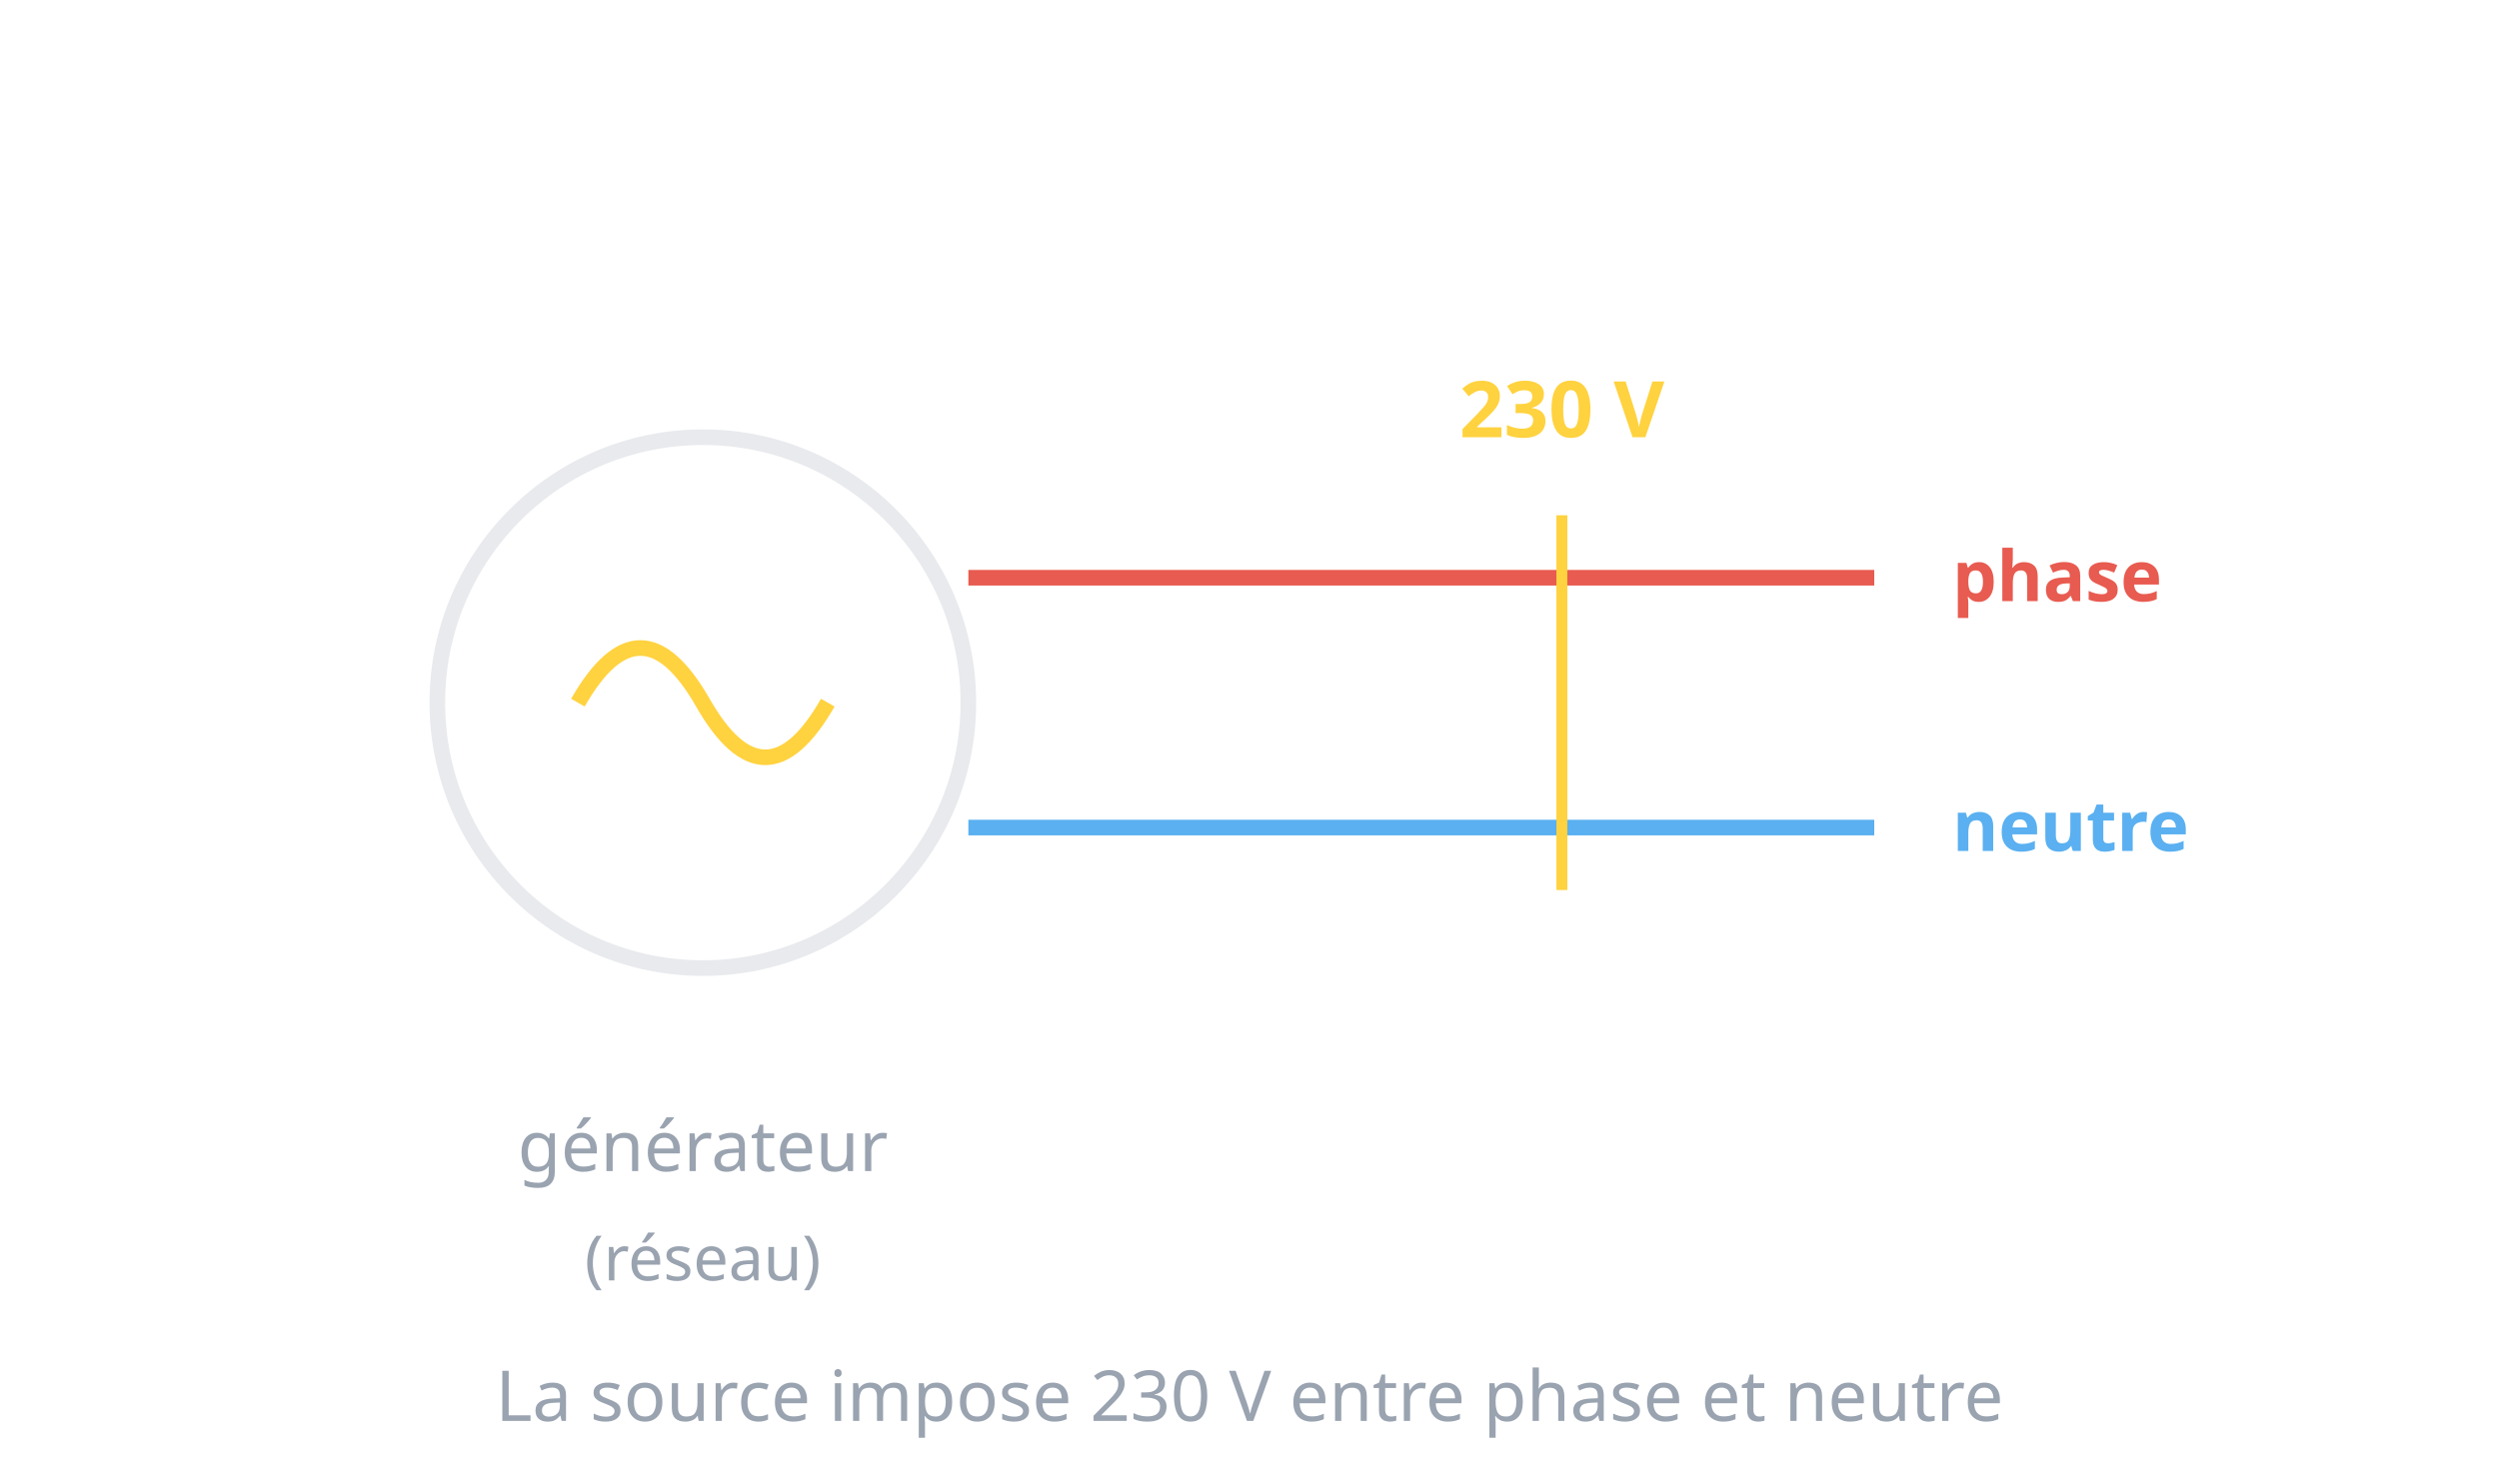
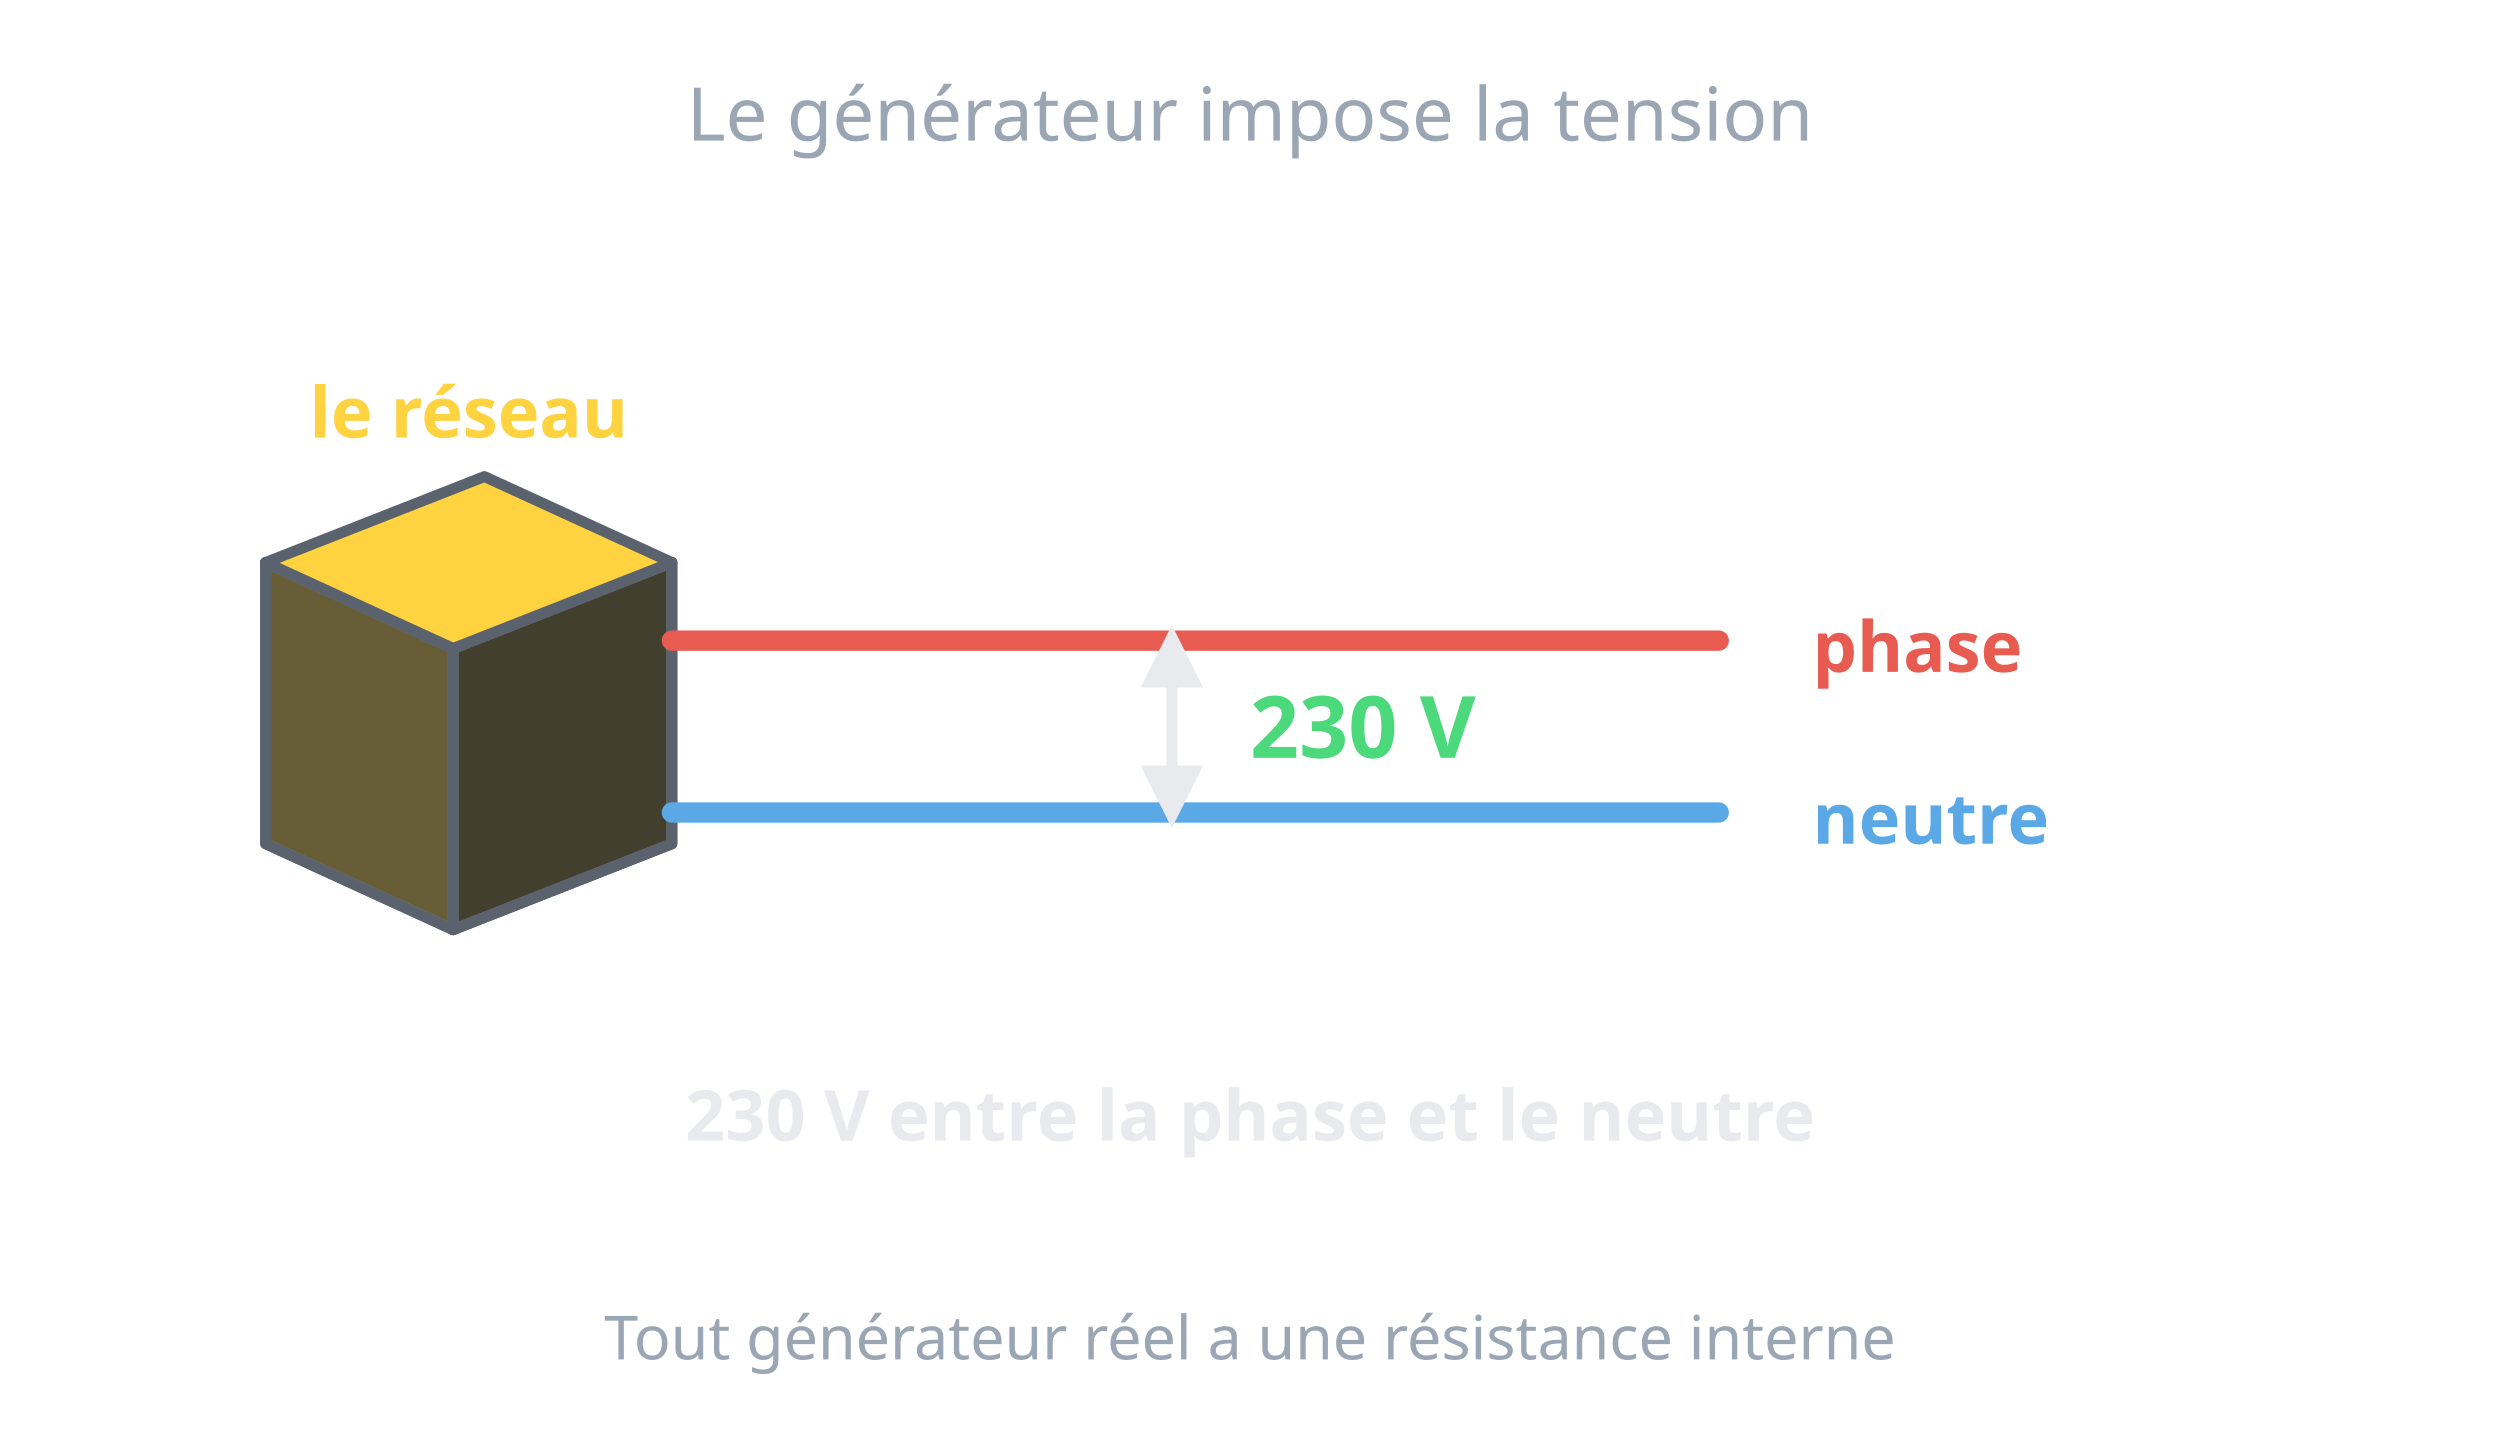
- <svg xmlns="http://www.w3.org/2000/svg" viewBox="0 0 320 190" font-family="'Segoe UI',system-ui,sans-serif">
-   <circle cx="90" cy="90" r="34" fill="none" stroke="#e8eaed" stroke-width="2" />
-   <path d="M74 90 q8 -14 16 0 t16 0" fill="none" stroke="#ffd23f" stroke-width="2" />
-   <text x="90" y="150" text-anchor="middle" font-size="9" fill="#9aa3b0" font-weight="normal">générateur</text>
-   <text x="90" y="164" text-anchor="middle" font-size="8" fill="#9aa3b0" font-weight="normal">(réseau)</text>
-   <line x1="124" y1="74" x2="240" y2="74" stroke="#e85b50" stroke-width="2" />
-   <text x="250" y="77" text-anchor="start" font-size="9" fill="#e85b50" font-weight="bold">phase</text>
-   <line x1="124" y1="106" x2="240" y2="106" stroke="#5ab0f0" stroke-width="2" />
-   <text x="250" y="109" text-anchor="start" font-size="9" fill="#5ab0f0" font-weight="bold">neutre</text>
-   <line x1="200" y1="66" x2="200" y2="114" stroke="#ffd23f" stroke-width="1.4" />
-   <text x="200" y="56" text-anchor="middle" font-size="10" fill="#ffd23f" font-weight="bold">230 V</text>
-   <text x="160" y="182" text-anchor="middle" font-size="9" fill="#9aa3b0">La source impose 230 V entre phase et neutre</text>
+ <svg xmlns="http://www.w3.org/2000/svg" viewBox="0 0 320 186" font-family="'Segoe UI',system-ui,sans-serif" role="img" aria-label="Le générateur impose la tension : dans un logement, le réseau fournit 230 V entre la phase et le neutre">
+   <text x="160" y="18" text-anchor="middle" font-size="9.5" fill="#9aa6b3" font-weight="normal">Le générateur impose la tension</text>
+   <polygon points="34,72 58,83 58,119 34,108" fill="#262c34" stroke="#5a626e" stroke-width="1.4" stroke-linejoin="round" />
+   <polygon points="34,72 58,83 58,119 34,108" fill="#ffd23f" fill-opacity="0.3" stroke="#5a626e" stroke-width="1.4" stroke-linejoin="round" />
+   <polygon points="58,83 86,72 86,108 58,119" fill="#1f242b" stroke="#5a626e" stroke-width="1.4" stroke-linejoin="round" />
+   <polygon points="58,83 86,72 86,108 58,119" fill="#ffd23f" fill-opacity="0.16" stroke="#5a626e" stroke-width="1.4" stroke-linejoin="round" />
+   <polygon points="34,72 62,61 86,72 58,83" fill="#ffd23f" stroke="#5a626e" stroke-width="1.4" stroke-linejoin="round" />
+   <text x="60" y="56" text-anchor="middle" font-size="9" fill="#ffd23f" font-weight="bold">le réseau</text>
+   <polyline points="86,82 220,82" fill="none" stroke="#e85b50" stroke-width="2.6" stroke-linecap="round" stroke-linejoin="round" />
+   <polyline points="86,104 220,104" fill="none" stroke="#5aa9e6" stroke-width="2.6" stroke-linecap="round" stroke-linejoin="round" />
+   <text x="232" y="86" text-anchor="start" font-size="9" fill="#e85b50" font-weight="bold">phase</text>
+   <text x="232" y="108" text-anchor="start" font-size="9" fill="#5aa9e6" font-weight="bold">neutre</text>
+   <polyline points="150,86 150,100" fill="none" stroke="#e8eaed" stroke-width="1.4" stroke-linecap="round" stroke-linejoin="round" />
+   <polygon points="150,80 146,88 154,88" fill="#e8eaed" />
+   <polygon points="150,106 146,98 154,98" fill="#e8eaed" />
+   <text x="160" y="97" text-anchor="start" font-size="11" fill="#4cd97b" font-weight="bold">230 V</text>
+   <text x="160" y="146" text-anchor="middle" font-size="9" fill="#e8eaed" font-weight="bold">230 V entre la phase et le neutre</text>
+   <text x="160" y="174" text-anchor="middle" font-size="7.8" fill="#9aa6b3" font-weight="normal">Tout générateur réel a une résistance interne</text>
</svg>
